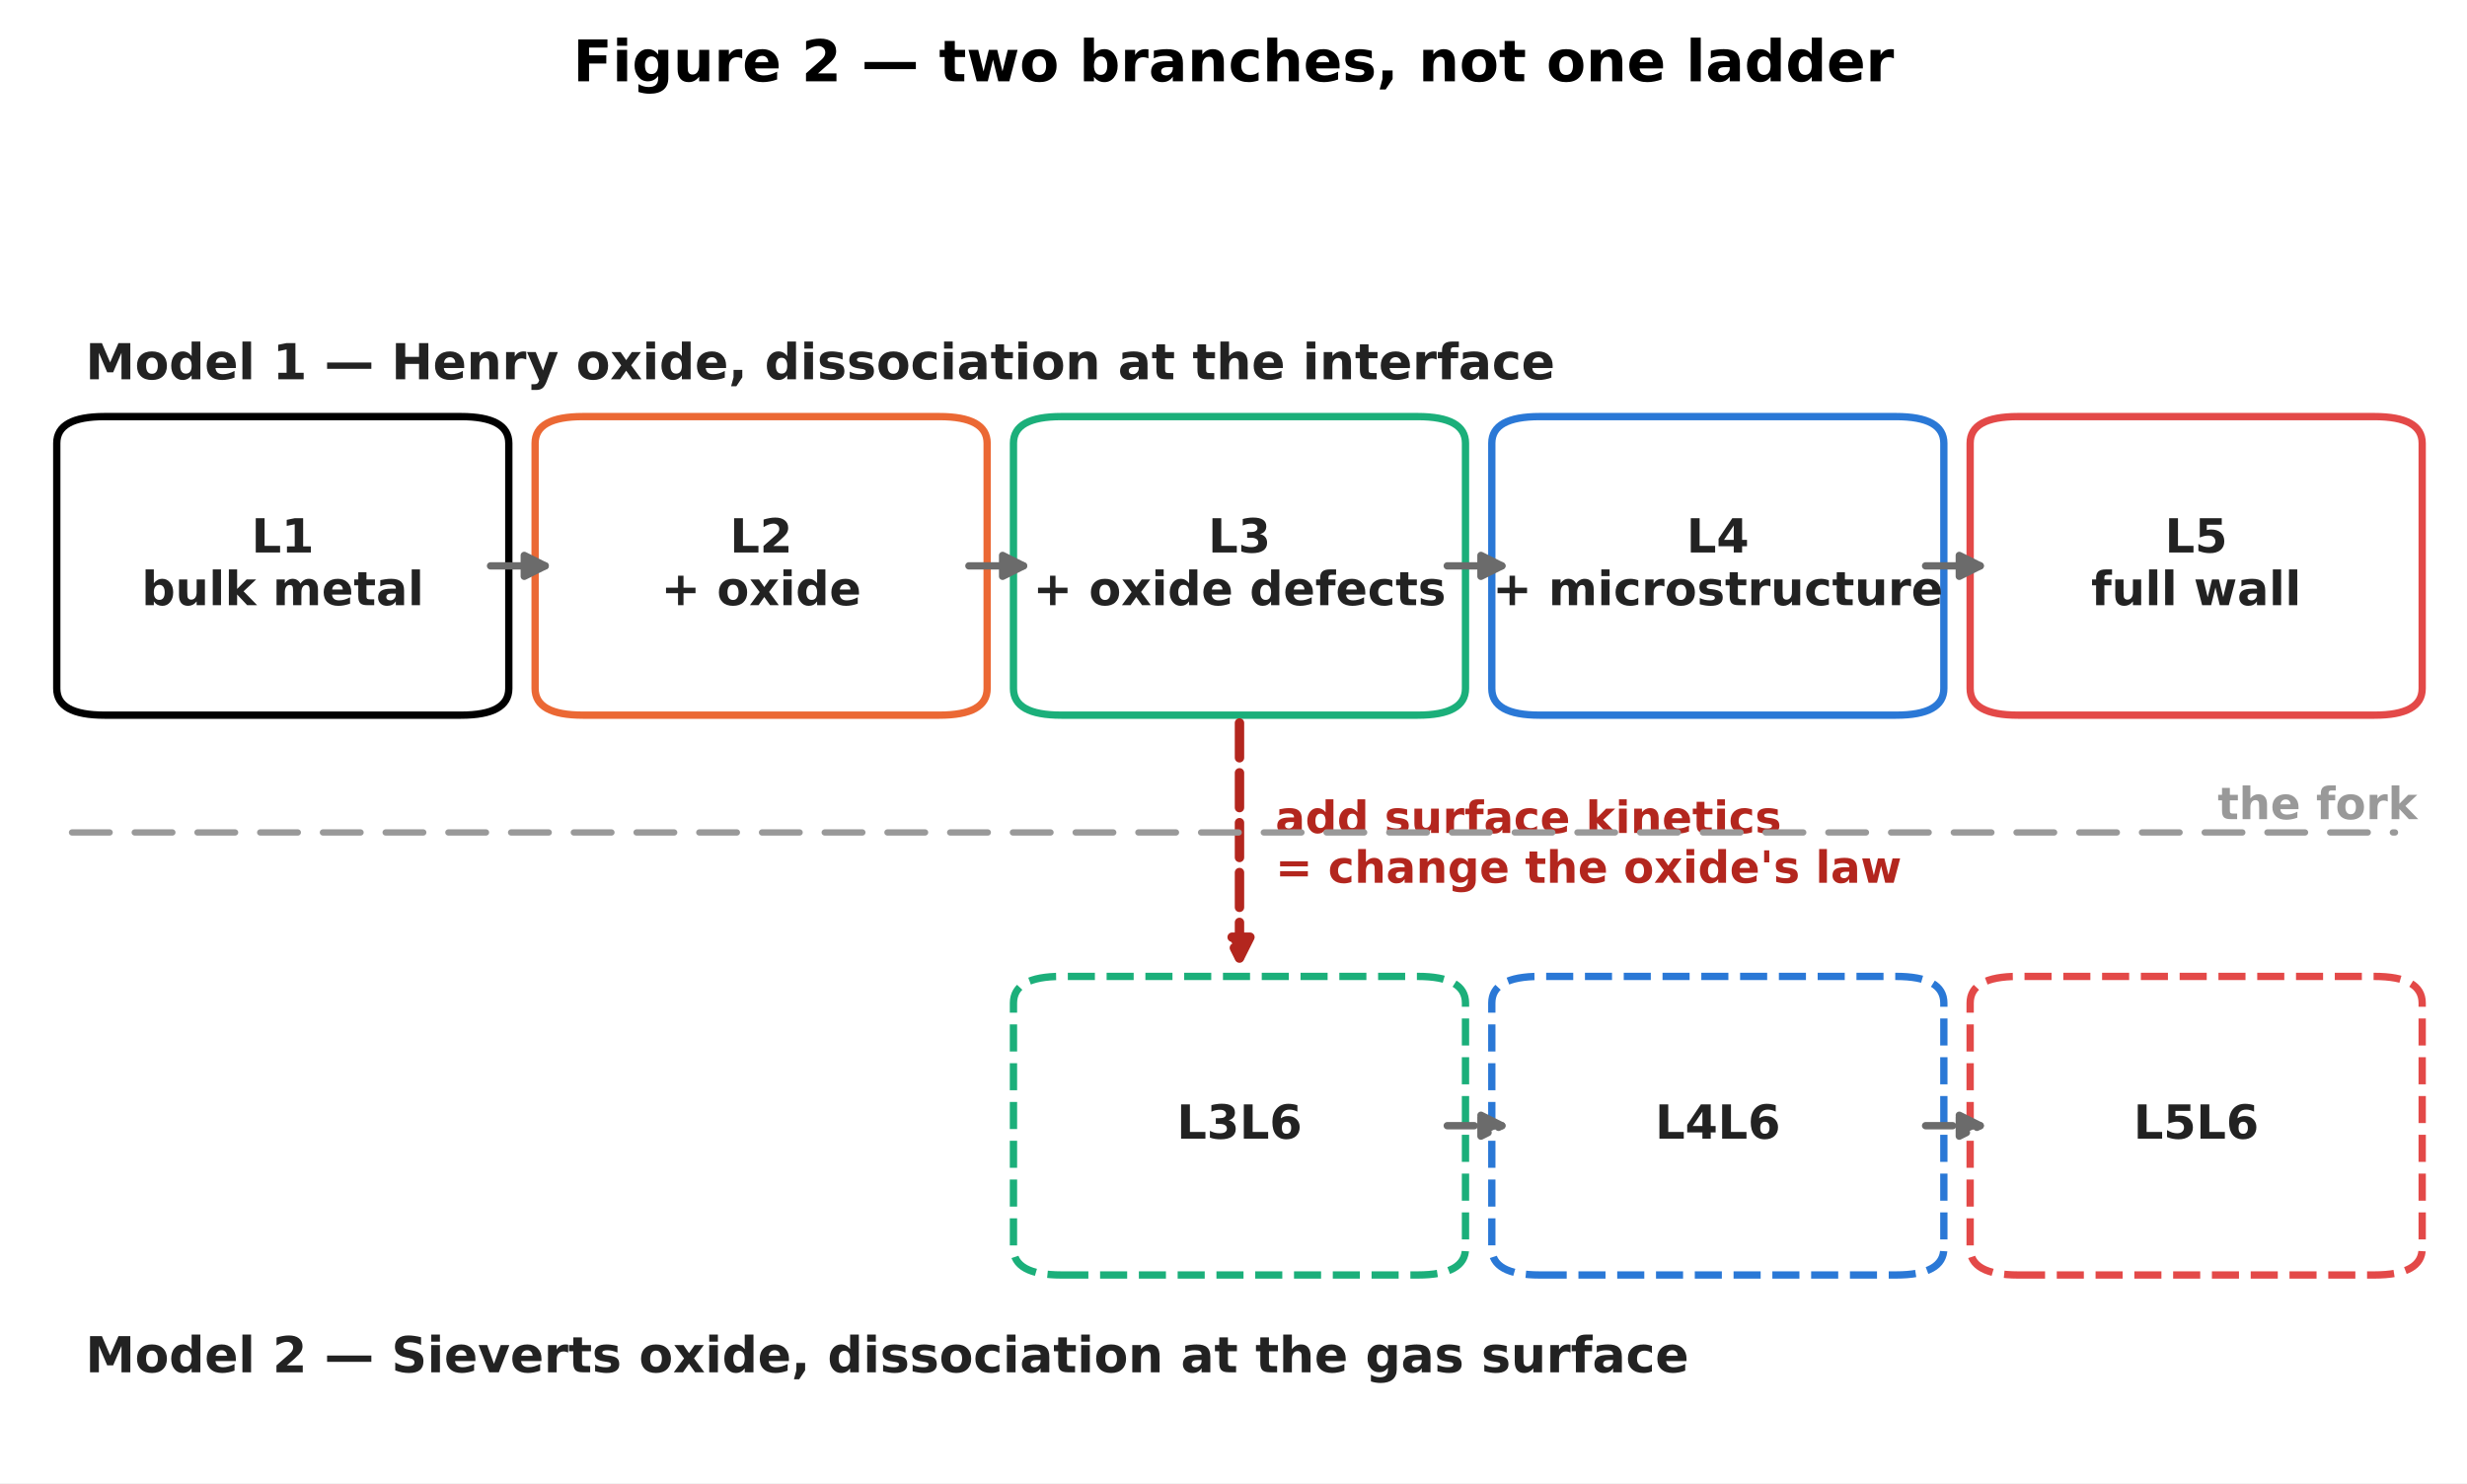
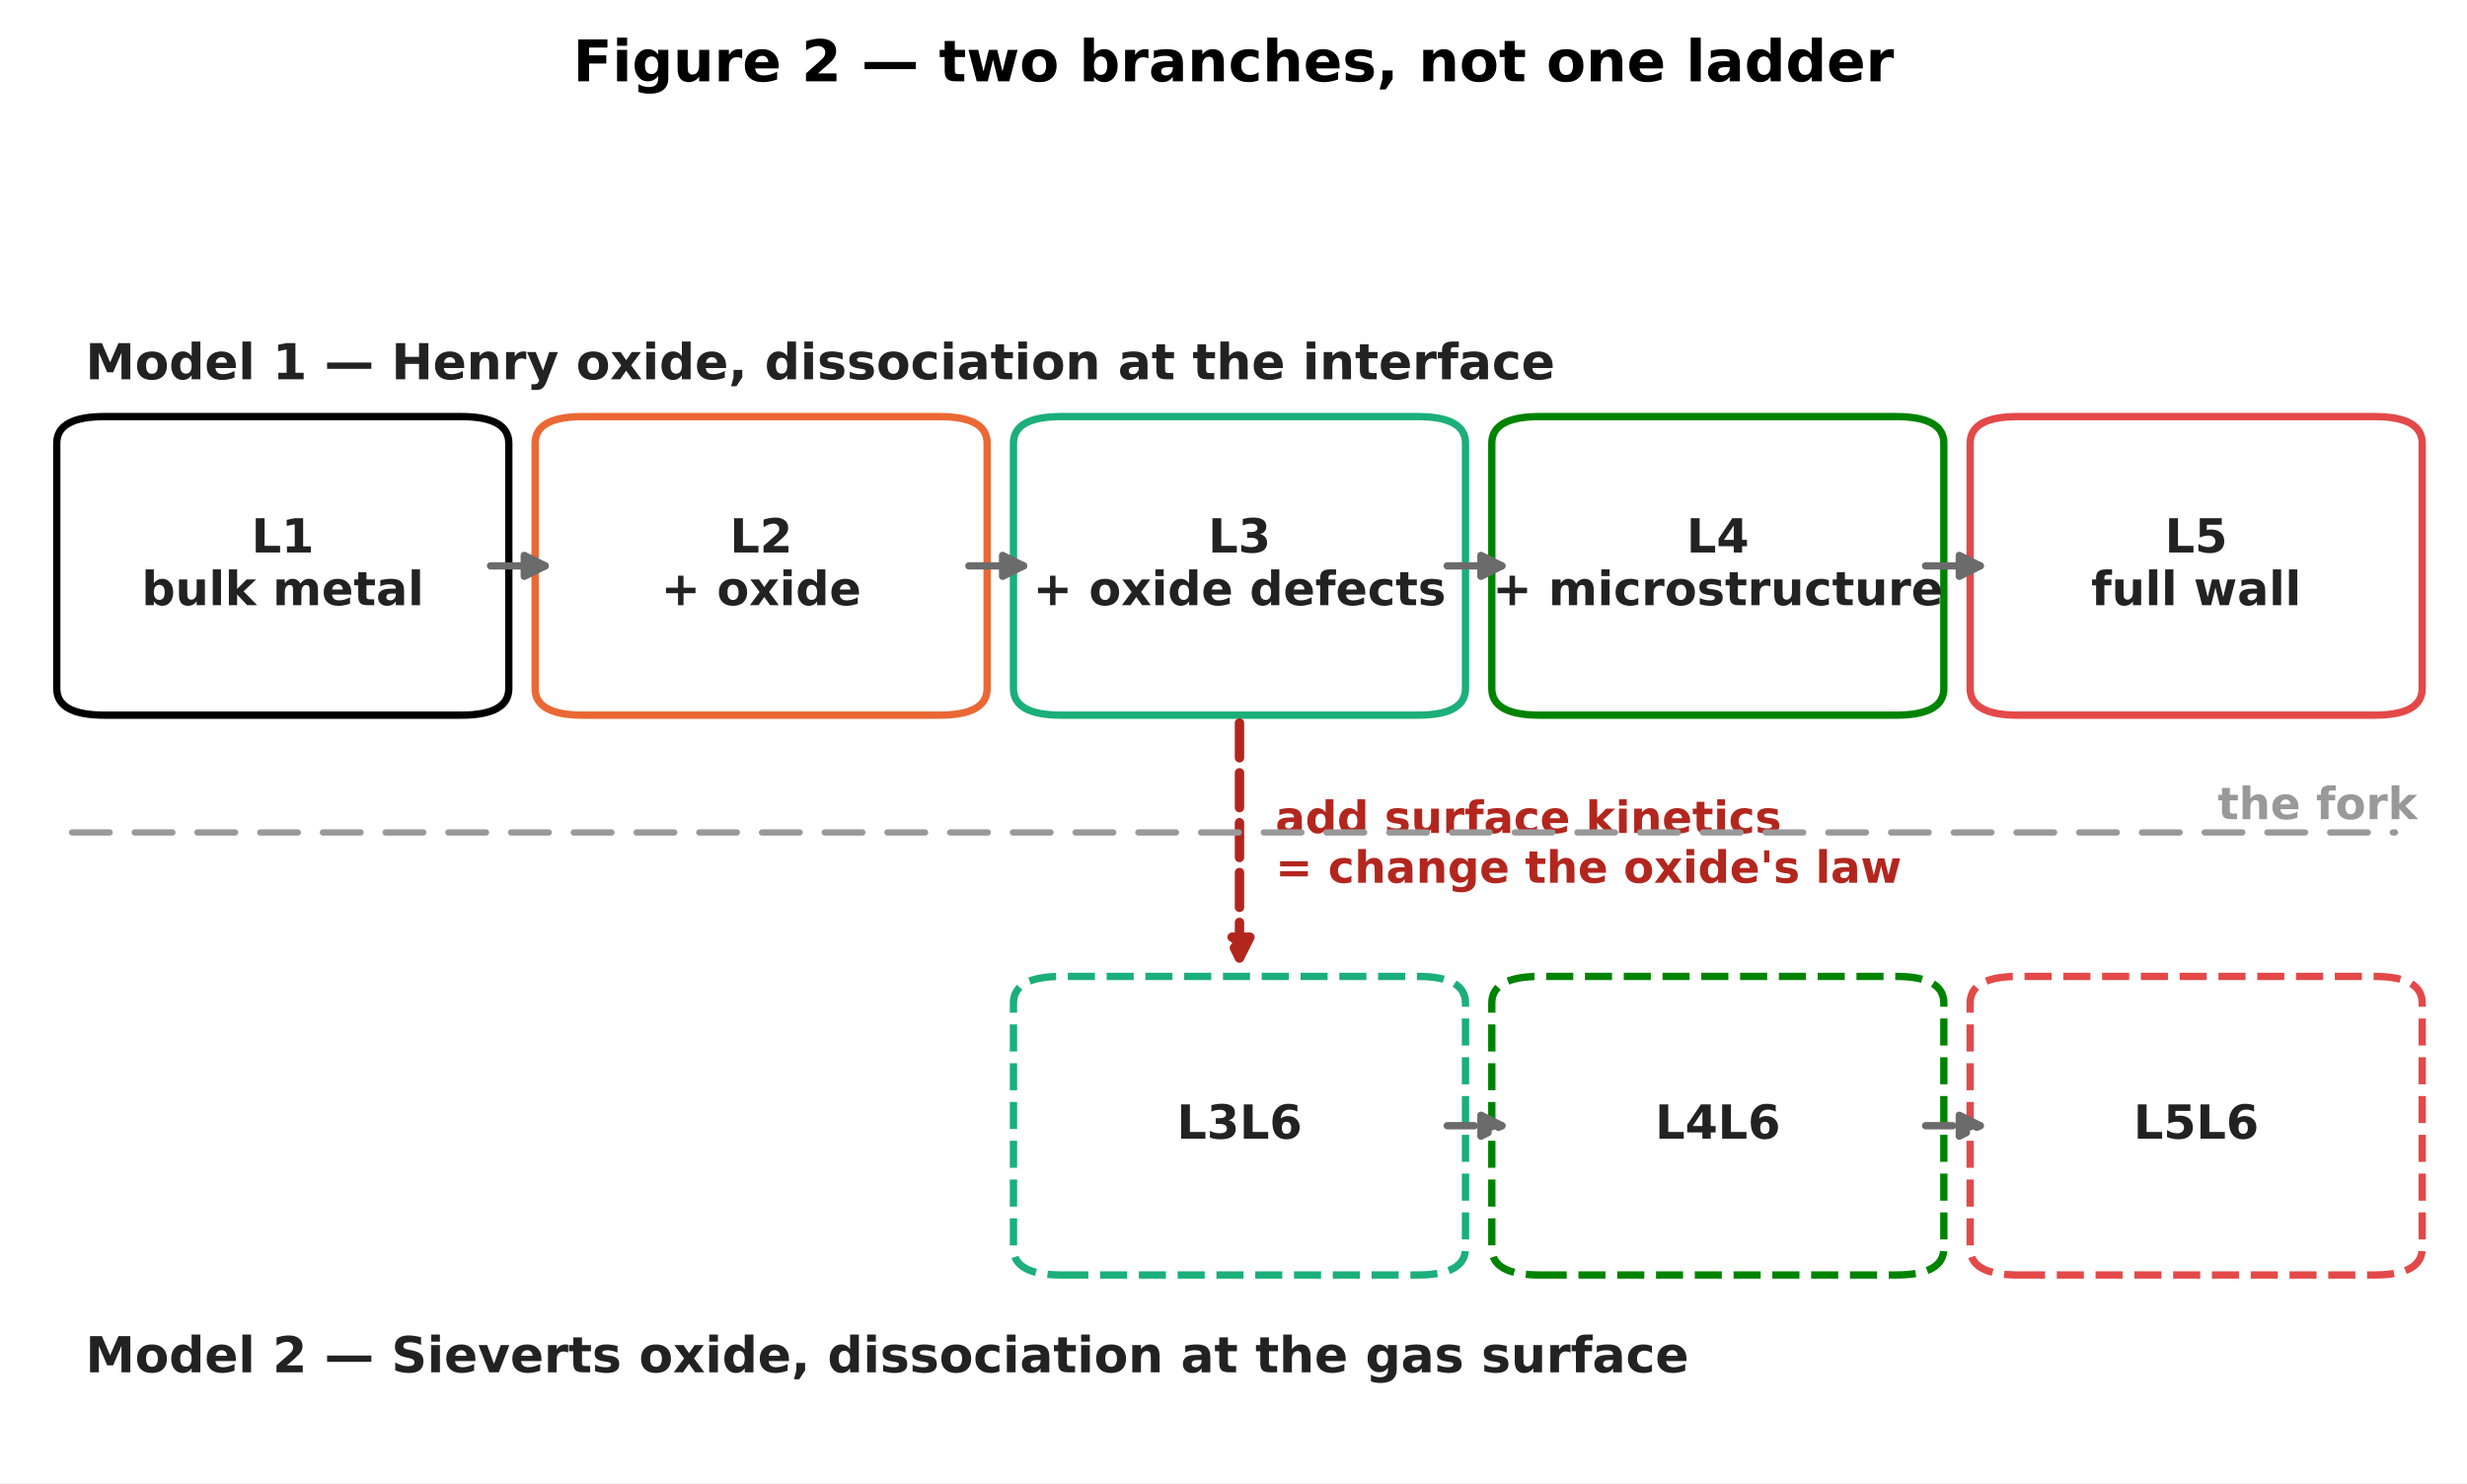
<svg xmlns="http://www.w3.org/2000/svg" width="471.96pt" height="283.782pt" viewBox="0 0 471.96 283.782" version="1.1">
  <defs>
    <style type="text/css">*{stroke-linejoin: round; stroke-linecap: butt}</style>
  </defs>
  <g id="figure_1">
    <g id="patch_1">
      <path d="M 0 283.782  L 471.96 283.782  L 471.96 0  L 0 0  z " style="fill: #ffffff" />
    </g>
    <g id="axes_1">
      <g id="patch_2">
-         <path d="M 20.012 136.829  L 88.188 136.829  Q 97.339 136.829 97.339 131.729  L 97.339 84.804  Q 97.339 79.704 88.188 79.704  L 20.012 79.704  Q 10.86 79.704 10.86 84.804  L 10.86 131.729  Q 10.86 136.829 20.012 136.829  z " clip-path="url(#p88a724c2ef)" style="fill: #ffffff; stroke: #000000; stroke-width: 1.4; stroke-linejoin: miter" />
+         <path d="M 20.012 136.829  L 88.188 136.829  Q 97.339 136.829 97.339 131.729  L 97.339 84.804  Q 97.339 79.704 88.188 79.704  L 20.012 79.704  Q 10.86 79.704 10.86 84.804  L 10.86 131.729  Q 10.86 136.829 20.012 136.829  z " clip-path="url(#pcb9cedf2f6)" style="fill: #ffffff; stroke: #000000; stroke-width: 1.4; stroke-linejoin: miter" />
      </g>
      <g id="patch_3">
-         <path d="M 111.524 136.829  L 179.7 136.829  Q 188.851 136.829 188.851 131.729  L 188.851 84.804  Q 188.851 79.704 179.7 79.704  L 111.524 79.704  Q 102.372 79.704 102.372 84.804  L 102.372 131.729  Q 102.372 136.829 111.524 136.829  z " clip-path="url(#p88a724c2ef)" style="fill: #ffffff; stroke: #eb6834; stroke-width: 1.4; stroke-linejoin: miter" />
+         <path d="M 111.524 136.829  L 179.7 136.829  Q 188.851 136.829 188.851 131.729  L 188.851 84.804  Q 188.851 79.704 179.7 79.704  L 111.524 79.704  Q 102.372 79.704 102.372 84.804  L 102.372 131.729  Q 102.372 136.829 111.524 136.829  z " clip-path="url(#pcb9cedf2f6)" style="fill: #ffffff; stroke: #eb6834; stroke-width: 1.4; stroke-linejoin: miter" />
      </g>
      <g id="patch_4">
-         <path d="M 203.036 136.829  L 271.212 136.829  Q 280.363 136.829 280.363 131.729  L 280.363 84.804  Q 280.363 79.704 271.212 79.704  L 203.036 79.704  Q 193.884 79.704 193.884 84.804  L 193.884 131.729  Q 193.884 136.829 203.036 136.829  z " clip-path="url(#p88a724c2ef)" style="fill: #ffffff; stroke: #1baf7a; stroke-width: 1.4; stroke-linejoin: miter" />
+         <path d="M 203.036 136.829  L 271.212 136.829  Q 280.363 136.829 280.363 131.729  L 280.363 84.804  Q 280.363 79.704 271.212 79.704  L 203.036 79.704  Q 193.884 79.704 193.884 84.804  L 193.884 131.729  Q 193.884 136.829 203.036 136.829  z " clip-path="url(#pcb9cedf2f6)" style="fill: #ffffff; stroke: #1baf7a; stroke-width: 1.4; stroke-linejoin: miter" />
      </g>
      <g id="patch_5">
-         <path d="M 294.548 136.829  L 362.724 136.829  Q 371.875 136.829 371.875 131.729  L 371.875 84.804  Q 371.875 79.704 362.724 79.704  L 294.548 79.704  Q 285.396 79.704 285.396 84.804  L 285.396 131.729  Q 285.396 136.829 294.548 136.829  z " clip-path="url(#p88a724c2ef)" style="fill: #ffffff; stroke: #2a78d6; stroke-width: 1.4; stroke-linejoin: miter" />
+         <path d="M 294.548 136.829  L 362.724 136.829  Q 371.875 136.829 371.875 131.729  L 371.875 84.804  Q 371.875 79.704 362.724 79.704  L 294.548 79.704  Q 285.396 79.704 285.396 84.804  L 285.396 131.729  Q 285.396 136.829 294.548 136.829  z " clip-path="url(#pcb9cedf2f6)" style="fill: #ffffff; stroke: #008300; stroke-width: 1.4; stroke-linejoin: miter" />
      </g>
      <g id="patch_6">
-         <path d="M 386.06 136.829  L 454.236 136.829  Q 463.387 136.829 463.387 131.729  L 463.387 84.804  Q 463.387 79.704 454.236 79.704  L 386.06 79.704  Q 376.908 79.704 376.908 84.804  L 376.908 131.729  Q 376.908 136.829 386.06 136.829  z " clip-path="url(#p88a724c2ef)" style="fill: #ffffff; stroke: #e34948; stroke-width: 1.4; stroke-linejoin: miter" />
+         <path d="M 386.06 136.829  L 454.236 136.829  Q 463.387 136.829 463.387 131.729  L 463.387 84.804  Q 463.387 79.704 454.236 79.704  L 386.06 79.704  Q 376.908 79.704 376.908 84.804  L 376.908 131.729  Q 376.908 136.829 386.06 136.829  z " clip-path="url(#pcb9cedf2f6)" style="fill: #ffffff; stroke: #e34948; stroke-width: 1.4; stroke-linejoin: miter" />
      </g>
      <g id="patch_7">
-         <path d="M 203.036 243.939  L 271.212 243.939  Q 280.363 243.939 280.363 238.839  L 280.363 191.914  Q 280.363 186.814 271.212 186.814  L 203.036 186.814  Q 193.884 186.814 193.884 191.914  L 193.884 238.839  Q 193.884 243.939 203.036 243.939  z " clip-path="url(#p88a724c2ef)" style="fill: #ffffff; stroke-dasharray: 5.18,2.24; stroke-dashoffset: 0; stroke: #1baf7a; stroke-width: 1.4; stroke-linejoin: miter" />
+         <path d="M 203.036 243.939  L 271.212 243.939  Q 280.363 243.939 280.363 238.839  L 280.363 191.914  Q 280.363 186.814 271.212 186.814  L 203.036 186.814  Q 193.884 186.814 193.884 191.914  L 193.884 238.839  Q 193.884 243.939 203.036 243.939  z " clip-path="url(#pcb9cedf2f6)" style="fill: #ffffff; stroke-dasharray: 5.18,2.24; stroke-dashoffset: 0; stroke: #1baf7a; stroke-width: 1.4; stroke-linejoin: miter" />
      </g>
      <g id="patch_8">
-         <path d="M 294.548 243.939  L 362.724 243.939  Q 371.875 243.939 371.875 238.839  L 371.875 191.914  Q 371.875 186.814 362.724 186.814  L 294.548 186.814  Q 285.396 186.814 285.396 191.914  L 285.396 238.839  Q 285.396 243.939 294.548 243.939  z " clip-path="url(#p88a724c2ef)" style="fill: #ffffff; stroke-dasharray: 5.18,2.24; stroke-dashoffset: 0; stroke: #2a78d6; stroke-width: 1.4; stroke-linejoin: miter" />
+         <path d="M 294.548 243.939  L 362.724 243.939  Q 371.875 243.939 371.875 238.839  L 371.875 191.914  Q 371.875 186.814 362.724 186.814  L 294.548 186.814  Q 285.396 186.814 285.396 191.914  L 285.396 238.839  Q 285.396 243.939 294.548 243.939  z " clip-path="url(#pcb9cedf2f6)" style="fill: #ffffff; stroke-dasharray: 5.18,2.24; stroke-dashoffset: 0; stroke: #008300; stroke-width: 1.4; stroke-linejoin: miter" />
      </g>
      <g id="patch_9">
-         <path d="M 386.06 243.939  L 454.236 243.939  Q 463.387 243.939 463.387 238.839  L 463.387 191.914  Q 463.387 186.814 454.236 186.814  L 386.06 186.814  Q 376.908 186.814 376.908 191.914  L 376.908 238.839  Q 376.908 243.939 386.06 243.939  z " clip-path="url(#p88a724c2ef)" style="fill: #ffffff; stroke-dasharray: 5.18,2.24; stroke-dashoffset: 0; stroke: #e34948; stroke-width: 1.4; stroke-linejoin: miter" />
+         <path d="M 386.06 243.939  L 454.236 243.939  Q 463.387 243.939 463.387 238.839  L 463.387 191.914  Q 463.387 186.814 454.236 186.814  L 386.06 186.814  Q 376.908 186.814 376.908 191.914  L 376.908 238.839  Q 376.908 243.939 386.06 243.939  z " clip-path="url(#pcb9cedf2f6)" style="fill: #ffffff; stroke-dasharray: 5.18,2.24; stroke-dashoffset: 0; stroke: #e34948; stroke-width: 1.4; stroke-linejoin: miter" />
      </g>
      <g id="patch_10">
        <path d="M 93.847 108.266  Q 99.854 108.266 104.296 108.266  " style="fill: none; stroke: #6b6b6b; stroke-width: 1.4; stroke-linecap: round" />
        <path d="M 100.296 106.266  L 104.296 108.266  L 100.296 110.266  z " style="fill: #6b6b6b; stroke: #6b6b6b; stroke-width: 1.4; stroke-linecap: round" />
      </g>
      <g id="patch_11">
        <path d="M 185.359 108.266  Q 191.366 108.266 195.808 108.266  " style="fill: none; stroke: #6b6b6b; stroke-width: 1.4; stroke-linecap: round" />
        <path d="M 191.808 106.266  L 195.808 108.266  L 191.808 110.266  z " style="fill: #6b6b6b; stroke: #6b6b6b; stroke-width: 1.4; stroke-linecap: round" />
      </g>
      <g id="patch_12">
        <path d="M 276.871 108.266  Q 282.878 108.266 287.32 108.266  " style="fill: none; stroke: #6b6b6b; stroke-width: 1.4; stroke-linecap: round" />
        <path d="M 283.32 106.266  L 287.32 108.266  L 283.32 110.266  z " style="fill: #6b6b6b; stroke: #6b6b6b; stroke-width: 1.4; stroke-linecap: round" />
      </g>
      <g id="patch_13">
        <path d="M 368.383 108.266  Q 374.39 108.266 378.832 108.266  " style="fill: none; stroke: #6b6b6b; stroke-width: 1.4; stroke-linecap: round" />
        <path d="M 374.832 106.266  L 378.832 108.266  L 374.832 110.266  z " style="fill: #6b6b6b; stroke: #6b6b6b; stroke-width: 1.4; stroke-linecap: round" />
      </g>
      <g id="patch_14">
        <path d="M 276.871 215.377  Q 282.878 215.377 287.32 215.377  " style="fill: none; stroke-dasharray: 5.18,2.24; stroke-dashoffset: 0; stroke: #6b6b6b; stroke-width: 1.4; stroke-linecap: round" />
        <path d="M 283.32 213.377  L 287.32 215.377  L 283.32 217.377  z " style="fill: #6b6b6b; stroke-dasharray: 5.18,2.24; stroke-dashoffset: 0; stroke: #6b6b6b; stroke-width: 1.4; stroke-linecap: round" />
      </g>
      <g id="patch_15">
        <path d="M 368.383 215.377  Q 374.39 215.377 378.832 215.377  " style="fill: none; stroke-dasharray: 5.18,2.24; stroke-dashoffset: 0; stroke: #6b6b6b; stroke-width: 1.4; stroke-linecap: round" />
        <path d="M 374.832 213.377  L 378.832 215.377  L 374.832 217.377  z " style="fill: #6b6b6b; stroke-dasharray: 5.18,2.24; stroke-dashoffset: 0; stroke: #6b6b6b; stroke-width: 1.4; stroke-linecap: round" />
      </g>
      <g id="patch_16">
        <path d="M 237.124 138.321  Q 237.124 161.822 237.124 183.311  " style="fill: none; stroke-dasharray: 6.66,2.88; stroke-dashoffset: 0; stroke: #b3261e; stroke-width: 1.8; stroke-linecap: round" />
        <path d="M 239.124 179.311  L 237.124 183.311  L 235.124 179.311  z " style="fill: #b3261e; stroke-dasharray: 6.66,2.88; stroke-dashoffset: 0; stroke: #b3261e; stroke-width: 1.8; stroke-linecap: round" />
      </g>
      <g id="text_1">
        <text style="fill: #b3261e; font: 700 8.5px 'DejaVu Sans', 'Bitstream Vera Sans', 'Computer Modern Sans Serif', 'Lucida Grande', 'Verdana', 'Geneva', 'Lucid', 'Arial', 'Helvetica', 'Avant Garde', sans-serif" transform="translate(243.9873 159.3747)">add surface kinetics</text>
        <text style="fill: #b3261e; font: 700 8.5px 'DejaVu Sans', 'Bitstream Vera Sans', 'Computer Modern Sans Serif', 'Lucida Grande', 'Verdana', 'Geneva', 'Lucid', 'Arial', 'Helvetica', 'Avant Garde', sans-serif" transform="translate(243.9873 168.8928)">= change the oxide's law</text>
      </g>
      <g id="text_2">
        <text style="fill: #222222; font: 700 9.5px 'DejaVu Sans', 'Bitstream Vera Sans', 'Computer Modern Sans Serif', 'Lucida Grande', 'Verdana', 'Geneva', 'Lucid', 'Arial', 'Helvetica', 'Avant Garde', sans-serif; text-anchor: start" x="16.351" y="72.563" transform="rotate(-0 16.3512 72.56308)">Model 1 — Henry oxide, dissociation at the interface</text>
      </g>
      <g id="text_3">
        <text style="fill: #222222; font: 700 9.5px 'DejaVu Sans', 'Bitstream Vera Sans', 'Computer Modern Sans Serif', 'Lucida Grande', 'Verdana', 'Geneva', 'Lucid', 'Arial', 'Helvetica', 'Avant Garde', sans-serif; text-anchor: start" x="16.351" y="262.556" transform="rotate(-0 16.3512 262.556)">Model 2 — Sieverts oxide, dissociation at the gas surface</text>
      </g>
      <g id="patch_17">
        <path d="M 13.777 159.271  Q 235.981 159.271 458.185 159.271  " style="fill: none; stroke-dasharray: 7.2,4.8; stroke-dashoffset: 0; stroke: #999999; stroke-width: 1.2; stroke-linecap: round" />
      </g>
      <g id="text_4">
        <text style="fill: #999999; font: 700 8.5px 'DejaVu Sans', 'Bitstream Vera Sans', 'Computer Modern Sans Serif', 'Lucida Grande', 'Verdana', 'Geneva', 'Lucid', 'Arial', 'Helvetica', 'Avant Garde', sans-serif; text-anchor: end" x="462.472" y="156.721" transform="rotate(-0 462.4722 156.721)">the fork</text>
      </g>
      <g id="text_5">
        <text style="font: 700 11px 'DejaVu Sans', 'Bitstream Vera Sans', 'Computer Modern Sans Serif', 'Lucida Grande', 'Verdana', 'Geneva', 'Lucid', 'Arial', 'Helvetica', 'Avant Garde', sans-serif; text-anchor: middle" x="235.98" y="15.558" transform="rotate(-0 235.98 15.55828)">Figure 2 — two branches, not one ladder</text>
      </g>
      <g id="text_6">
        <text style="fill: #222222; font: 700 9px 'DejaVu Sans', 'Bitstream Vera Sans', 'Computer Modern Sans Serif', 'Lucida Grande', 'Verdana', 'Geneva', 'Lucid', 'Arial', 'Helvetica', 'Avant Garde', sans-serif" transform="translate(48.10154 105.7109)">L1</text>
        <text style="fill: #222222; font: 700 9px 'DejaVu Sans', 'Bitstream Vera Sans', 'Computer Modern Sans Serif', 'Lucida Grande', 'Verdana', 'Geneva', 'Lucid', 'Arial', 'Helvetica', 'Avant Garde', sans-serif" transform="translate(27.10201 115.7889)">bulk metal</text>
      </g>
      <g id="text_7">
        <text style="fill: #222222; font: 700 9px 'DejaVu Sans', 'Bitstream Vera Sans', 'Computer Modern Sans Serif', 'Lucida Grande', 'Verdana', 'Geneva', 'Lucid', 'Arial', 'Helvetica', 'Avant Garde', sans-serif" transform="translate(139.6135 105.7109)">L2</text>
        <text style="fill: #222222; font: 700 9px 'DejaVu Sans', 'Bitstream Vera Sans', 'Computer Modern Sans Serif', 'Lucida Grande', 'Verdana', 'Geneva', 'Lucid', 'Arial', 'Helvetica', 'Avant Garde', sans-serif" transform="translate(126.4644 115.7889)">+ oxide</text>
      </g>
      <g id="text_8">
        <text style="fill: #222222; font: 700 9px 'DejaVu Sans', 'Bitstream Vera Sans', 'Computer Modern Sans Serif', 'Lucida Grande', 'Verdana', 'Geneva', 'Lucid', 'Arial', 'Helvetica', 'Avant Garde', sans-serif" transform="translate(231.1255 105.7109)">L3</text>
        <text style="fill: #222222; font: 700 9px 'DejaVu Sans', 'Bitstream Vera Sans', 'Computer Modern Sans Serif', 'Lucida Grande', 'Verdana', 'Geneva', 'Lucid', 'Arial', 'Helvetica', 'Avant Garde', sans-serif" transform="translate(197.6301 115.7889)">+ oxide defects</text>
      </g>
      <g id="text_9">
        <text style="fill: #222222; font: 700 9px 'DejaVu Sans', 'Bitstream Vera Sans', 'Computer Modern Sans Serif', 'Lucida Grande', 'Verdana', 'Geneva', 'Lucid', 'Arial', 'Helvetica', 'Avant Garde', sans-serif" transform="translate(322.6375 105.7109)">L4</text>
        <text style="fill: #222222; font: 700 9px 'DejaVu Sans', 'Bitstream Vera Sans', 'Computer Modern Sans Serif', 'Lucida Grande', 'Verdana', 'Geneva', 'Lucid', 'Arial', 'Helvetica', 'Avant Garde', sans-serif" transform="translate(285.5435 115.7889)">+ microstructure</text>
      </g>
      <g id="text_10">
        <text style="fill: #222222; font: 700 9px 'DejaVu Sans', 'Bitstream Vera Sans', 'Computer Modern Sans Serif', 'Lucida Grande', 'Verdana', 'Geneva', 'Lucid', 'Arial', 'Helvetica', 'Avant Garde', sans-serif" transform="translate(414.1495 105.7109)">L5</text>
        <text style="fill: #222222; font: 700 9px 'DejaVu Sans', 'Bitstream Vera Sans', 'Computer Modern Sans Serif', 'Lucida Grande', 'Verdana', 'Geneva', 'Lucid', 'Arial', 'Helvetica', 'Avant Garde', sans-serif" transform="translate(400.0554 115.7889)">full wall</text>
      </g>
      <g id="text_11">
        <text style="fill: #222222; font: 700 9px 'DejaVu Sans', 'Bitstream Vera Sans', 'Computer Modern Sans Serif', 'Lucida Grande', 'Verdana', 'Geneva', 'Lucid', 'Arial', 'Helvetica', 'Avant Garde', sans-serif; text-anchor: middle" x="237.124" y="217.86" transform="rotate(-0 237.1239 217.86)">L3L6</text>
      </g>
      <g id="text_12">
        <text style="fill: #222222; font: 700 9px 'DejaVu Sans', 'Bitstream Vera Sans', 'Computer Modern Sans Serif', 'Lucida Grande', 'Verdana', 'Geneva', 'Lucid', 'Arial', 'Helvetica', 'Avant Garde', sans-serif; text-anchor: middle" x="328.636" y="217.86" transform="rotate(-0 328.6359 217.86)">L4L6</text>
      </g>
      <g id="text_13">
        <text style="fill: #222222; font: 700 9px 'DejaVu Sans', 'Bitstream Vera Sans', 'Computer Modern Sans Serif', 'Lucida Grande', 'Verdana', 'Geneva', 'Lucid', 'Arial', 'Helvetica', 'Avant Garde', sans-serif; text-anchor: middle" x="420.148" y="217.86" transform="rotate(-0 420.1479 217.86)">L5L6</text>
      </g>
    </g>
  </g>
  <defs>
-     <clipPath id="p88a724c2ef">
+     <clipPath id="pcb9cedf2f6">
      <rect x="7.2" y="21.558" width="457.56" height="255.024" />
    </clipPath>
  </defs>
</svg>
